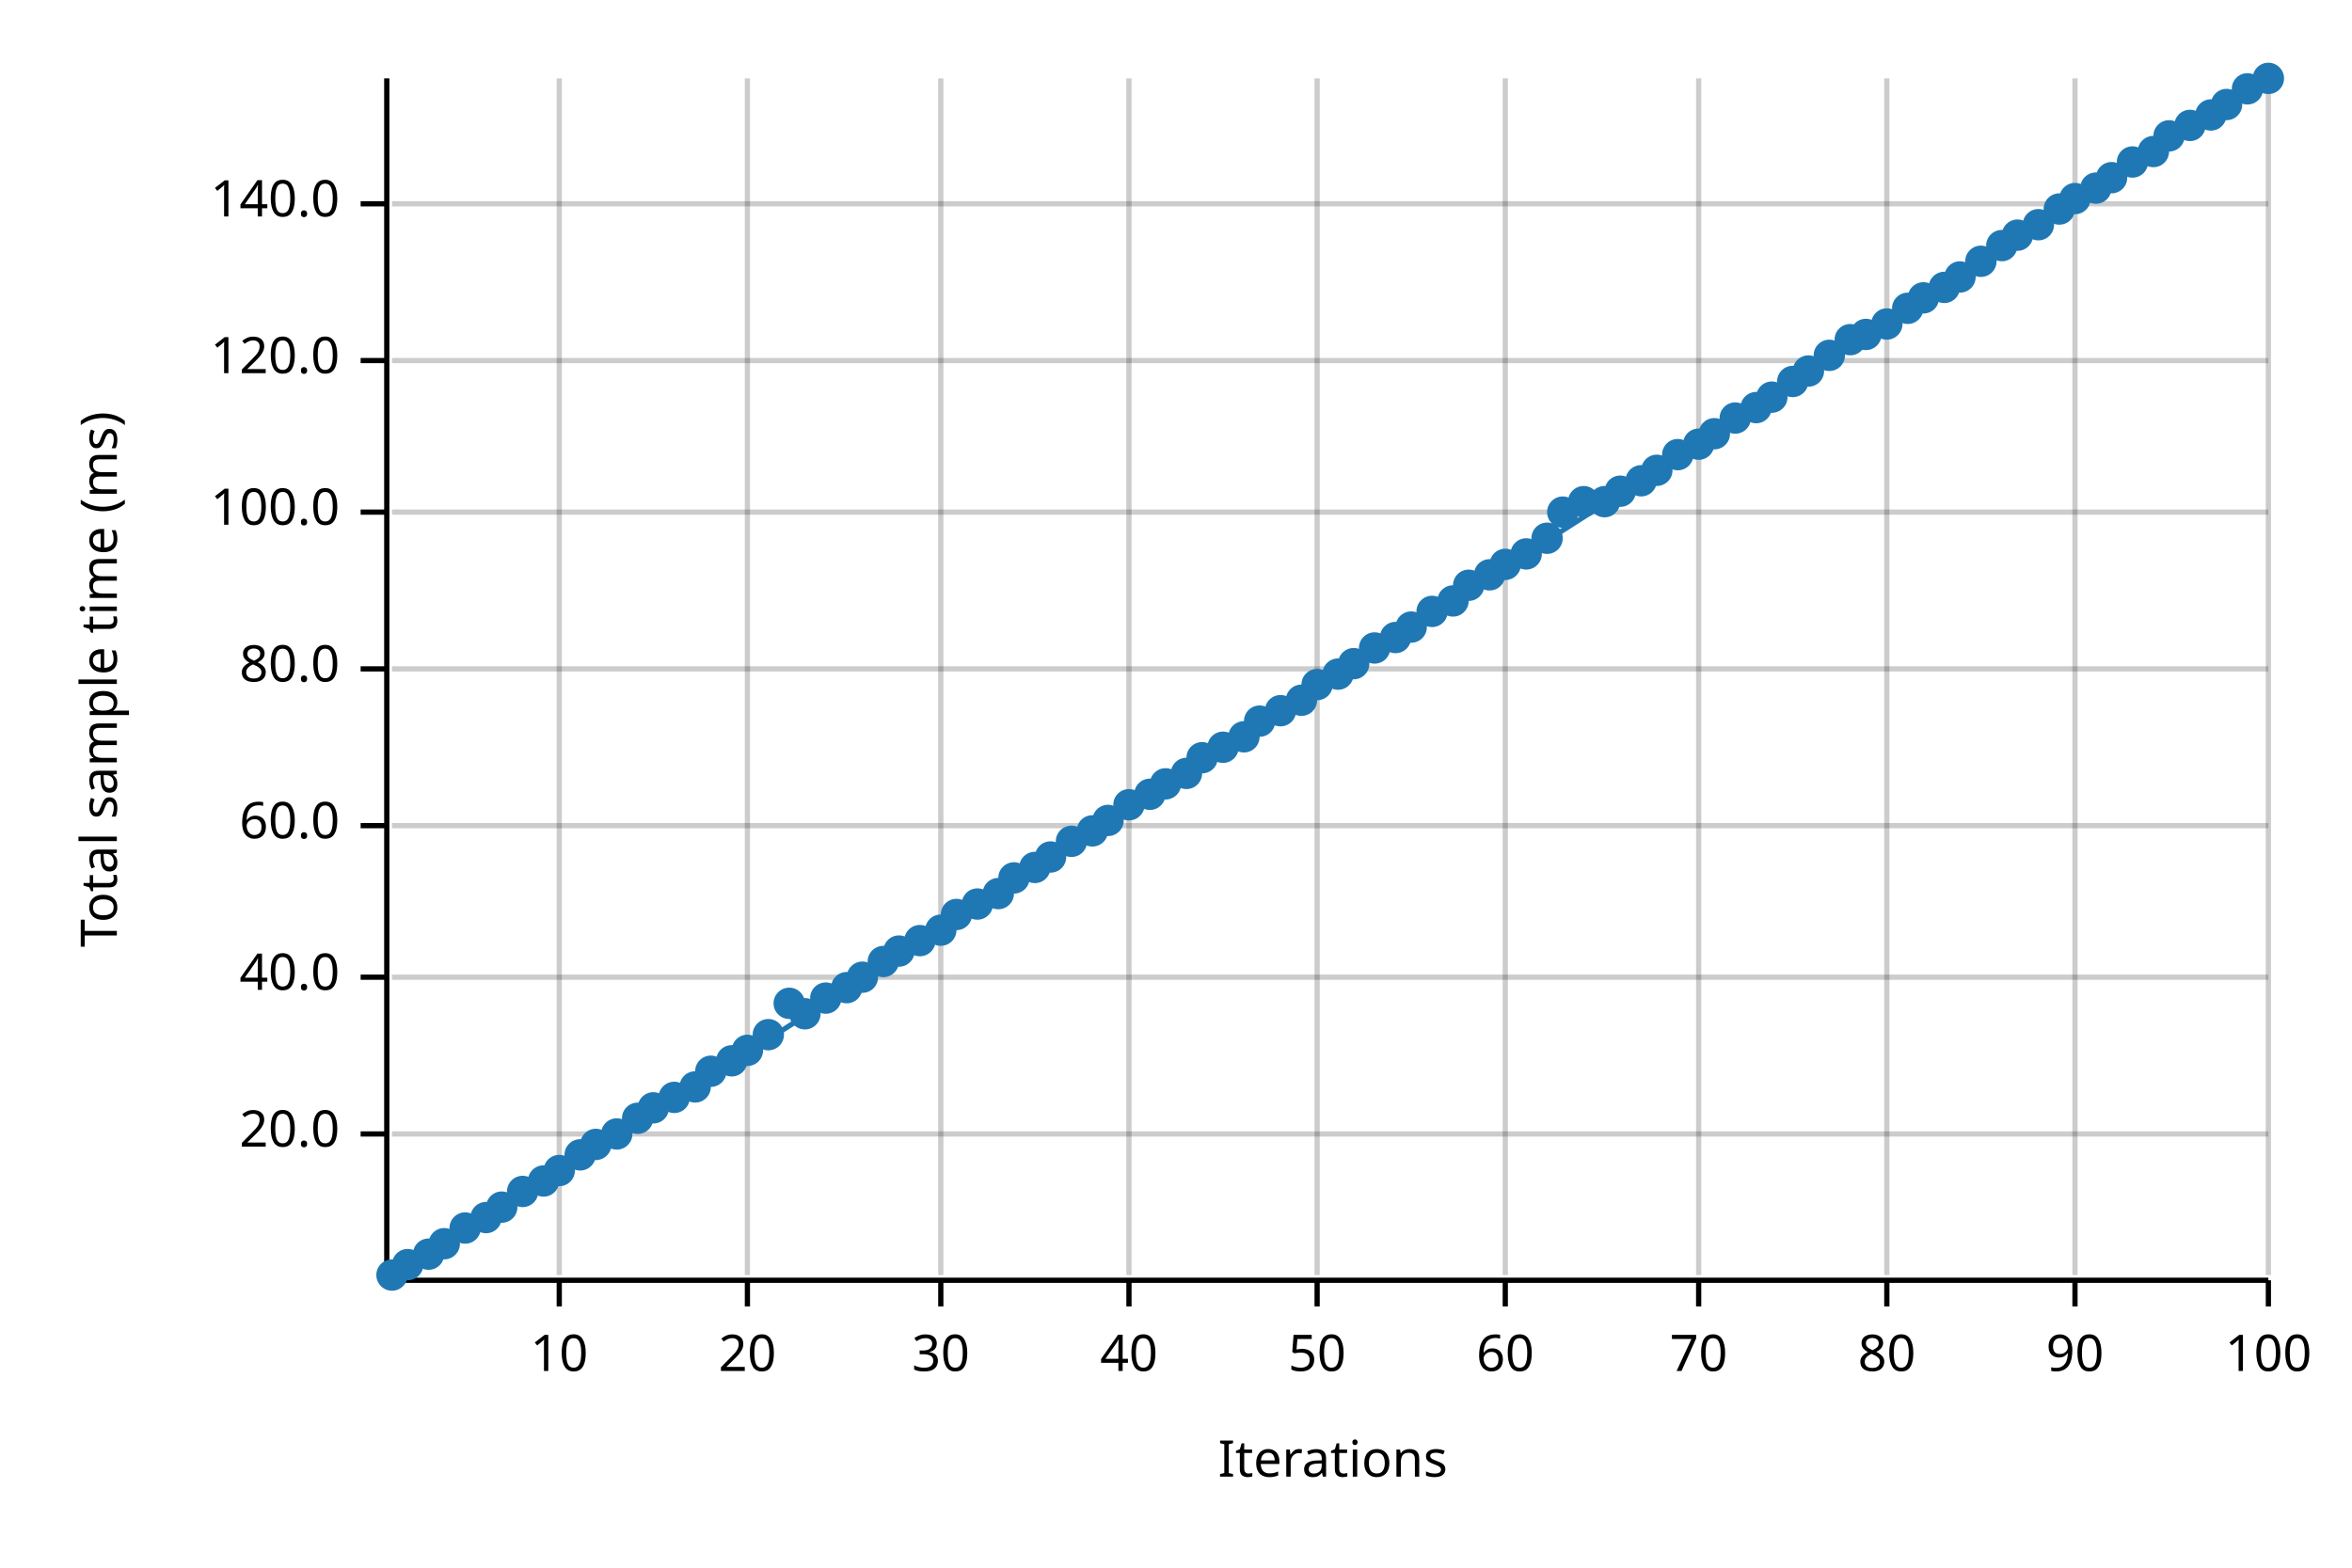
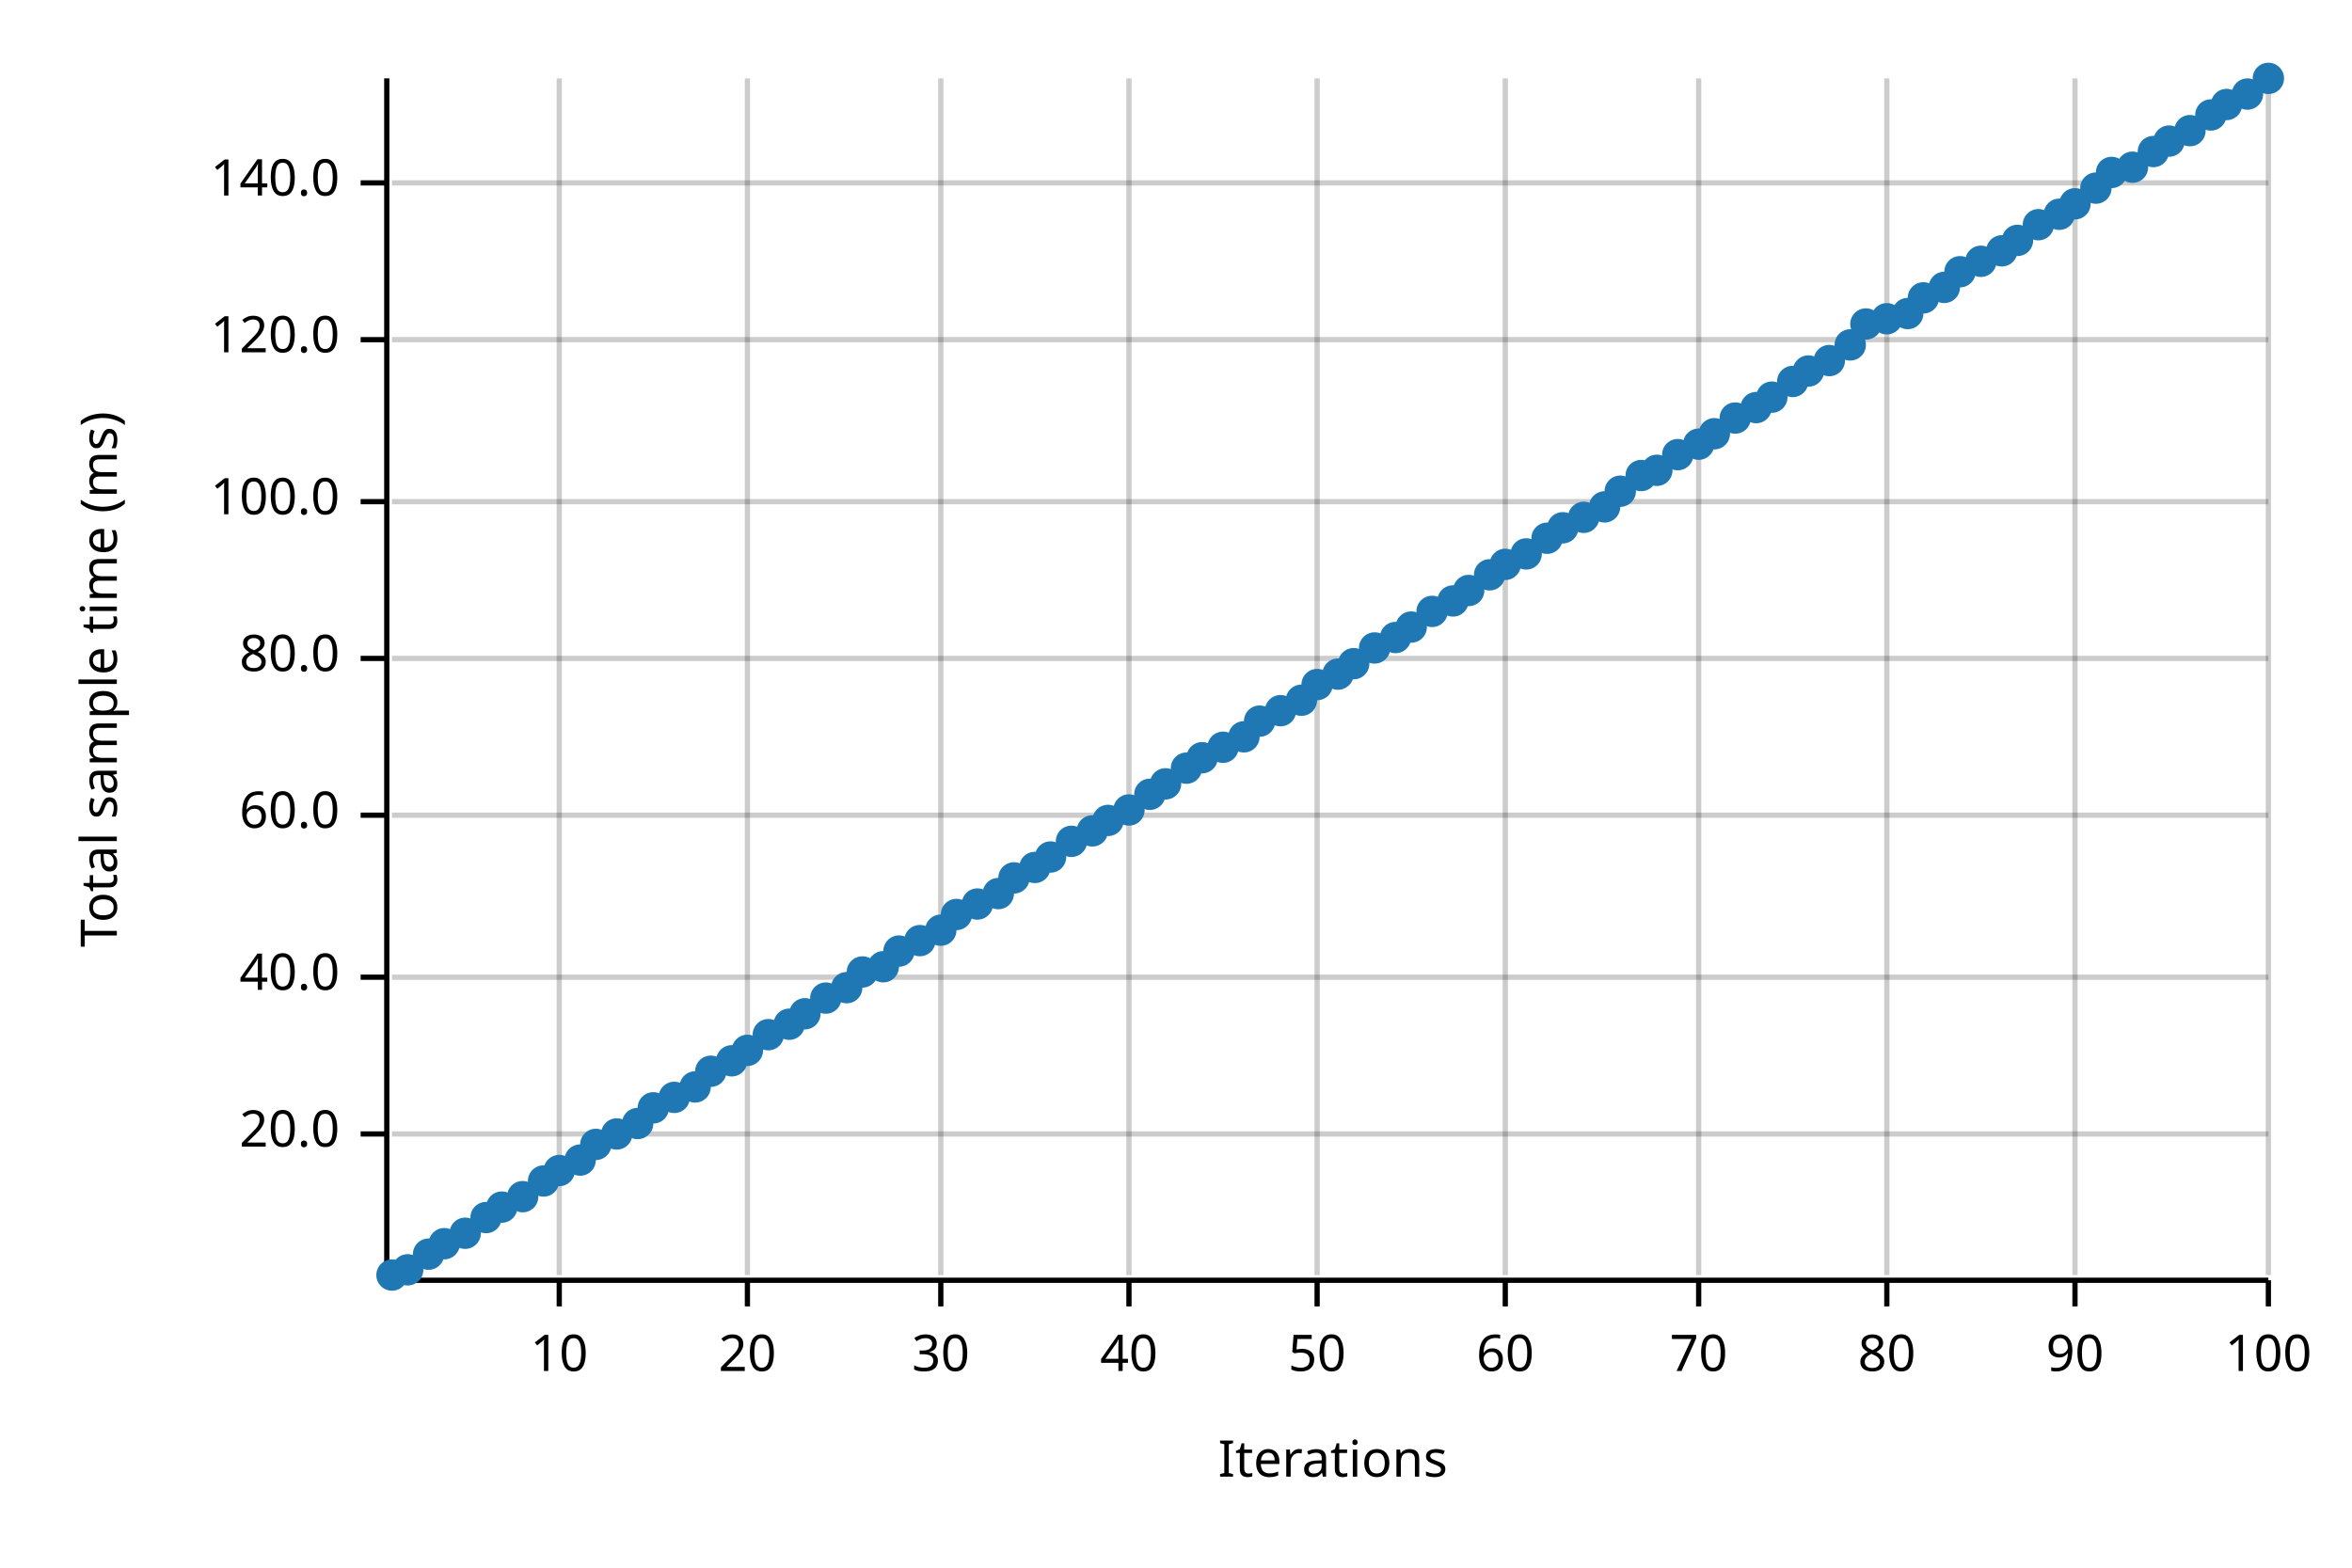
<svg xmlns="http://www.w3.org/2000/svg" width="450" height="300" viewBox="0 0 450 300">
  <text x="15" y="130" dy="0.76em" text-anchor="middle" font-family="sans-serif" font-size="9.677" opacity="1" fill="#000000" transform="rotate(270, 15, 130)">
Total sample time (ms)
</text>
  <text x="255" y="285" dy="-0.5ex" text-anchor="middle" font-family="sans-serif" font-size="9.677" opacity="1" fill="#000000">
Iterations
</text>
  <line opacity="0.2" stroke="#000000" stroke-width="1" x1="107" y1="244" x2="107" y2="15" />
  <line opacity="0.2" stroke="#000000" stroke-width="1" x1="143" y1="244" x2="143" y2="15" />
  <line opacity="0.2" stroke="#000000" stroke-width="1" x1="180" y1="244" x2="180" y2="15" />
  <line opacity="0.2" stroke="#000000" stroke-width="1" x1="216" y1="244" x2="216" y2="15" />
  <line opacity="0.2" stroke="#000000" stroke-width="1" x1="252" y1="244" x2="252" y2="15" />
  <line opacity="0.2" stroke="#000000" stroke-width="1" x1="288" y1="244" x2="288" y2="15" />
  <line opacity="0.2" stroke="#000000" stroke-width="1" x1="325" y1="244" x2="325" y2="15" />
  <line opacity="0.2" stroke="#000000" stroke-width="1" x1="361" y1="244" x2="361" y2="15" />
  <line opacity="0.2" stroke="#000000" stroke-width="1" x1="397" y1="244" x2="397" y2="15" />
  <line opacity="0.2" stroke="#000000" stroke-width="1" x1="434" y1="244" x2="434" y2="15" />
  <line opacity="0.2" stroke="#000000" stroke-width="1" x1="75" y1="217" x2="434" y2="217" />
  <line opacity="0.2" stroke="#000000" stroke-width="1" x1="75" y1="187" x2="434" y2="187" />
-   <line opacity="0.2" stroke="#000000" stroke-width="1" x1="75" y1="158" x2="434" y2="158" />
-   <line opacity="0.2" stroke="#000000" stroke-width="1" x1="75" y1="128" x2="434" y2="128" />
-   <line opacity="0.2" stroke="#000000" stroke-width="1" x1="75" y1="98" x2="434" y2="98" />
-   <line opacity="0.2" stroke="#000000" stroke-width="1" x1="75" y1="69" x2="434" y2="69" />
-   <line opacity="0.2" stroke="#000000" stroke-width="1" x1="75" y1="39" x2="434" y2="39" />
+   <line opacity="0.2" stroke="#000000" stroke-width="1" x1="75" y1="156" x2="434" y2="156" />
+   <line opacity="0.2" stroke="#000000" stroke-width="1" x1="75" y1="126" x2="434" y2="126" />
+   <line opacity="0.2" stroke="#000000" stroke-width="1" x1="75" y1="96" x2="434" y2="96" />
+   <line opacity="0.2" stroke="#000000" stroke-width="1" x1="75" y1="65" x2="434" y2="65" />
+   <line opacity="0.2" stroke="#000000" stroke-width="1" x1="75" y1="35" x2="434" y2="35" />
  <polyline fill="none" opacity="1" stroke="#000000" stroke-width="1" points="74,15 74,244 " />
  <text x="65" y="217" dy="0.5ex" text-anchor="end" font-family="sans-serif" font-size="9.677" opacity="1" fill="#000000">
20.0
</text>
  <polyline fill="none" opacity="1" stroke="#000000" stroke-width="1" points="69,217 74,217 " />
  <text x="65" y="187" dy="0.5ex" text-anchor="end" font-family="sans-serif" font-size="9.677" opacity="1" fill="#000000">
40.0
</text>
  <polyline fill="none" opacity="1" stroke="#000000" stroke-width="1" points="69,187 74,187 " />
-   <text x="65" y="158" dy="0.5ex" text-anchor="end" font-family="sans-serif" font-size="9.677" opacity="1" fill="#000000">
+   <text x="65" y="156" dy="0.5ex" text-anchor="end" font-family="sans-serif" font-size="9.677" opacity="1" fill="#000000">
60.0
</text>
-   <polyline fill="none" opacity="1" stroke="#000000" stroke-width="1" points="69,158 74,158 " />
-   <text x="65" y="128" dy="0.5ex" text-anchor="end" font-family="sans-serif" font-size="9.677" opacity="1" fill="#000000">
+   <polyline fill="none" opacity="1" stroke="#000000" stroke-width="1" points="69,156 74,156 " />
+   <text x="65" y="126" dy="0.5ex" text-anchor="end" font-family="sans-serif" font-size="9.677" opacity="1" fill="#000000">
80.0
</text>
-   <polyline fill="none" opacity="1" stroke="#000000" stroke-width="1" points="69,128 74,128 " />
-   <text x="65" y="98" dy="0.5ex" text-anchor="end" font-family="sans-serif" font-size="9.677" opacity="1" fill="#000000">
+   <polyline fill="none" opacity="1" stroke="#000000" stroke-width="1" points="69,126 74,126 " />
+   <text x="65" y="96" dy="0.5ex" text-anchor="end" font-family="sans-serif" font-size="9.677" opacity="1" fill="#000000">
100.0
</text>
-   <polyline fill="none" opacity="1" stroke="#000000" stroke-width="1" points="69,98 74,98 " />
-   <text x="65" y="69" dy="0.5ex" text-anchor="end" font-family="sans-serif" font-size="9.677" opacity="1" fill="#000000">
+   <polyline fill="none" opacity="1" stroke="#000000" stroke-width="1" points="69,96 74,96 " />
+   <text x="65" y="65" dy="0.5ex" text-anchor="end" font-family="sans-serif" font-size="9.677" opacity="1" fill="#000000">
120.0
</text>
-   <polyline fill="none" opacity="1" stroke="#000000" stroke-width="1" points="69,69 74,69 " />
-   <text x="65" y="39" dy="0.5ex" text-anchor="end" font-family="sans-serif" font-size="9.677" opacity="1" fill="#000000">
+   <polyline fill="none" opacity="1" stroke="#000000" stroke-width="1" points="69,65 74,65 " />
+   <text x="65" y="35" dy="0.5ex" text-anchor="end" font-family="sans-serif" font-size="9.677" opacity="1" fill="#000000">
140.0
</text>
-   <polyline fill="none" opacity="1" stroke="#000000" stroke-width="1" points="69,39 74,39 " />
+   <polyline fill="none" opacity="1" stroke="#000000" stroke-width="1" points="69,35 74,35 " />
  <polyline fill="none" opacity="1" stroke="#000000" stroke-width="1" points="75,245 434,245 " />
  <text x="107" y="255" dy="0.76em" text-anchor="middle" font-family="sans-serif" font-size="9.677" opacity="1" fill="#000000">
10
</text>
  <polyline fill="none" opacity="1" stroke="#000000" stroke-width="1" points="107,245 107,250 " />
  <text x="143" y="255" dy="0.76em" text-anchor="middle" font-family="sans-serif" font-size="9.677" opacity="1" fill="#000000">
20
</text>
  <polyline fill="none" opacity="1" stroke="#000000" stroke-width="1" points="143,245 143,250 " />
  <text x="180" y="255" dy="0.76em" text-anchor="middle" font-family="sans-serif" font-size="9.677" opacity="1" fill="#000000">
30
</text>
  <polyline fill="none" opacity="1" stroke="#000000" stroke-width="1" points="180,245 180,250 " />
  <text x="216" y="255" dy="0.76em" text-anchor="middle" font-family="sans-serif" font-size="9.677" opacity="1" fill="#000000">
40
</text>
  <polyline fill="none" opacity="1" stroke="#000000" stroke-width="1" points="216,245 216,250 " />
  <text x="252" y="255" dy="0.76em" text-anchor="middle" font-family="sans-serif" font-size="9.677" opacity="1" fill="#000000">
50
</text>
  <polyline fill="none" opacity="1" stroke="#000000" stroke-width="1" points="252,245 252,250 " />
  <text x="288" y="255" dy="0.76em" text-anchor="middle" font-family="sans-serif" font-size="9.677" opacity="1" fill="#000000">
60
</text>
  <polyline fill="none" opacity="1" stroke="#000000" stroke-width="1" points="288,245 288,250 " />
  <text x="325" y="255" dy="0.76em" text-anchor="middle" font-family="sans-serif" font-size="9.677" opacity="1" fill="#000000">
70
</text>
  <polyline fill="none" opacity="1" stroke="#000000" stroke-width="1" points="325,245 325,250 " />
  <text x="361" y="255" dy="0.76em" text-anchor="middle" font-family="sans-serif" font-size="9.677" opacity="1" fill="#000000">
80
</text>
  <polyline fill="none" opacity="1" stroke="#000000" stroke-width="1" points="361,245 361,250 " />
  <text x="397" y="255" dy="0.76em" text-anchor="middle" font-family="sans-serif" font-size="9.677" opacity="1" fill="#000000">
90
</text>
  <polyline fill="none" opacity="1" stroke="#000000" stroke-width="1" points="397,245 397,250 " />
  <text x="434" y="255" dy="0.76em" text-anchor="middle" font-family="sans-serif" font-size="9.677" opacity="1" fill="#000000">
100
</text>
  <polyline fill="none" opacity="1" stroke="#000000" stroke-width="1" points="434,245 434,250 " />
  <circle cx="75" cy="244" r="3" opacity="1" fill="#1F78B4" stroke="none" stroke-width="1" />
-   <circle cx="78" cy="242" r="3" opacity="1" fill="#1F78B4" stroke="none" stroke-width="1" />
+   <circle cx="78" cy="243" r="3" opacity="1" fill="#1F78B4" stroke="none" stroke-width="1" />
  <circle cx="82" cy="240" r="3" opacity="1" fill="#1F78B4" stroke="none" stroke-width="1" />
  <circle cx="85" cy="238" r="3" opacity="1" fill="#1F78B4" stroke="none" stroke-width="1" />
-   <circle cx="89" cy="235" r="3" opacity="1" fill="#1F78B4" stroke="none" stroke-width="1" />
+   <circle cx="89" cy="236" r="3" opacity="1" fill="#1F78B4" stroke="none" stroke-width="1" />
  <circle cx="93" cy="233" r="3" opacity="1" fill="#1F78B4" stroke="none" stroke-width="1" />
  <circle cx="96" cy="231" r="3" opacity="1" fill="#1F78B4" stroke="none" stroke-width="1" />
-   <circle cx="100" cy="228" r="3" opacity="1" fill="#1F78B4" stroke="none" stroke-width="1" />
+   <circle cx="100" cy="229" r="3" opacity="1" fill="#1F78B4" stroke="none" stroke-width="1" />
  <circle cx="104" cy="226" r="3" opacity="1" fill="#1F78B4" stroke="none" stroke-width="1" />
  <circle cx="107" cy="224" r="3" opacity="1" fill="#1F78B4" stroke="none" stroke-width="1" />
-   <circle cx="111" cy="221" r="3" opacity="1" fill="#1F78B4" stroke="none" stroke-width="1" />
+   <circle cx="111" cy="222" r="3" opacity="1" fill="#1F78B4" stroke="none" stroke-width="1" />
  <circle cx="114" cy="219" r="3" opacity="1" fill="#1F78B4" stroke="none" stroke-width="1" />
  <circle cx="118" cy="217" r="3" opacity="1" fill="#1F78B4" stroke="none" stroke-width="1" />
-   <circle cx="122" cy="214" r="3" opacity="1" fill="#1F78B4" stroke="none" stroke-width="1" />
+   <circle cx="122" cy="215" r="3" opacity="1" fill="#1F78B4" stroke="none" stroke-width="1" />
  <circle cx="125" cy="212" r="3" opacity="1" fill="#1F78B4" stroke="none" stroke-width="1" />
  <circle cx="129" cy="210" r="3" opacity="1" fill="#1F78B4" stroke="none" stroke-width="1" />
  <circle cx="133" cy="208" r="3" opacity="1" fill="#1F78B4" stroke="none" stroke-width="1" />
  <circle cx="136" cy="205" r="3" opacity="1" fill="#1F78B4" stroke="none" stroke-width="1" />
  <circle cx="140" cy="203" r="3" opacity="1" fill="#1F78B4" stroke="none" stroke-width="1" />
  <circle cx="143" cy="201" r="3" opacity="1" fill="#1F78B4" stroke="none" stroke-width="1" />
  <circle cx="147" cy="198" r="3" opacity="1" fill="#1F78B4" stroke="none" stroke-width="1" />
-   <circle cx="151" cy="192" r="3" opacity="1" fill="#1F78B4" stroke="none" stroke-width="1" />
+   <circle cx="151" cy="196" r="3" opacity="1" fill="#1F78B4" stroke="none" stroke-width="1" />
  <circle cx="154" cy="194" r="3" opacity="1" fill="#1F78B4" stroke="none" stroke-width="1" />
  <circle cx="158" cy="191" r="3" opacity="1" fill="#1F78B4" stroke="none" stroke-width="1" />
  <circle cx="162" cy="189" r="3" opacity="1" fill="#1F78B4" stroke="none" stroke-width="1" />
-   <circle cx="165" cy="187" r="3" opacity="1" fill="#1F78B4" stroke="none" stroke-width="1" />
-   <circle cx="169" cy="184" r="3" opacity="1" fill="#1F78B4" stroke="none" stroke-width="1" />
+   <circle cx="165" cy="186" r="3" opacity="1" fill="#1F78B4" stroke="none" stroke-width="1" />
+   <circle cx="169" cy="185" r="3" opacity="1" fill="#1F78B4" stroke="none" stroke-width="1" />
  <circle cx="172" cy="182" r="3" opacity="1" fill="#1F78B4" stroke="none" stroke-width="1" />
  <circle cx="176" cy="180" r="3" opacity="1" fill="#1F78B4" stroke="none" stroke-width="1" />
  <circle cx="180" cy="178" r="3" opacity="1" fill="#1F78B4" stroke="none" stroke-width="1" />
  <circle cx="183" cy="175" r="3" opacity="1" fill="#1F78B4" stroke="none" stroke-width="1" />
  <circle cx="187" cy="173" r="3" opacity="1" fill="#1F78B4" stroke="none" stroke-width="1" />
  <circle cx="191" cy="171" r="3" opacity="1" fill="#1F78B4" stroke="none" stroke-width="1" />
  <circle cx="194" cy="168" r="3" opacity="1" fill="#1F78B4" stroke="none" stroke-width="1" />
  <circle cx="198" cy="166" r="3" opacity="1" fill="#1F78B4" stroke="none" stroke-width="1" />
  <circle cx="201" cy="164" r="3" opacity="1" fill="#1F78B4" stroke="none" stroke-width="1" />
  <circle cx="205" cy="161" r="3" opacity="1" fill="#1F78B4" stroke="none" stroke-width="1" />
  <circle cx="209" cy="159" r="3" opacity="1" fill="#1F78B4" stroke="none" stroke-width="1" />
  <circle cx="212" cy="157" r="3" opacity="1" fill="#1F78B4" stroke="none" stroke-width="1" />
-   <circle cx="216" cy="154" r="3" opacity="1" fill="#1F78B4" stroke="none" stroke-width="1" />
+   <circle cx="216" cy="155" r="3" opacity="1" fill="#1F78B4" stroke="none" stroke-width="1" />
  <circle cx="220" cy="152" r="3" opacity="1" fill="#1F78B4" stroke="none" stroke-width="1" />
  <circle cx="223" cy="150" r="3" opacity="1" fill="#1F78B4" stroke="none" stroke-width="1" />
-   <circle cx="227" cy="148" r="3" opacity="1" fill="#1F78B4" stroke="none" stroke-width="1" />
+   <circle cx="227" cy="147" r="3" opacity="1" fill="#1F78B4" stroke="none" stroke-width="1" />
  <circle cx="230" cy="145" r="3" opacity="1" fill="#1F78B4" stroke="none" stroke-width="1" />
  <circle cx="234" cy="143" r="3" opacity="1" fill="#1F78B4" stroke="none" stroke-width="1" />
  <circle cx="238" cy="141" r="3" opacity="1" fill="#1F78B4" stroke="none" stroke-width="1" />
  <circle cx="241" cy="138" r="3" opacity="1" fill="#1F78B4" stroke="none" stroke-width="1" />
  <circle cx="245" cy="136" r="3" opacity="1" fill="#1F78B4" stroke="none" stroke-width="1" />
  <circle cx="249" cy="134" r="3" opacity="1" fill="#1F78B4" stroke="none" stroke-width="1" />
  <circle cx="252" cy="131" r="3" opacity="1" fill="#1F78B4" stroke="none" stroke-width="1" />
  <circle cx="256" cy="129" r="3" opacity="1" fill="#1F78B4" stroke="none" stroke-width="1" />
  <circle cx="259" cy="127" r="3" opacity="1" fill="#1F78B4" stroke="none" stroke-width="1" />
  <circle cx="263" cy="124" r="3" opacity="1" fill="#1F78B4" stroke="none" stroke-width="1" />
  <circle cx="267" cy="122" r="3" opacity="1" fill="#1F78B4" stroke="none" stroke-width="1" />
  <circle cx="270" cy="120" r="3" opacity="1" fill="#1F78B4" stroke="none" stroke-width="1" />
  <circle cx="274" cy="117" r="3" opacity="1" fill="#1F78B4" stroke="none" stroke-width="1" />
  <circle cx="278" cy="115" r="3" opacity="1" fill="#1F78B4" stroke="none" stroke-width="1" />
-   <circle cx="281" cy="112" r="3" opacity="1" fill="#1F78B4" stroke="none" stroke-width="1" />
+   <circle cx="281" cy="113" r="3" opacity="1" fill="#1F78B4" stroke="none" stroke-width="1" />
  <circle cx="285" cy="110" r="3" opacity="1" fill="#1F78B4" stroke="none" stroke-width="1" />
  <circle cx="288" cy="108" r="3" opacity="1" fill="#1F78B4" stroke="none" stroke-width="1" />
  <circle cx="292" cy="106" r="3" opacity="1" fill="#1F78B4" stroke="none" stroke-width="1" />
  <circle cx="296" cy="103" r="3" opacity="1" fill="#1F78B4" stroke="none" stroke-width="1" />
-   <circle cx="299" cy="98" r="3" opacity="1" fill="#1F78B4" stroke="none" stroke-width="1" />
-   <circle cx="303" cy="96" r="3" opacity="1" fill="#1F78B4" stroke="none" stroke-width="1" />
-   <circle cx="307" cy="96" r="3" opacity="1" fill="#1F78B4" stroke="none" stroke-width="1" />
+   <circle cx="299" cy="101" r="3" opacity="1" fill="#1F78B4" stroke="none" stroke-width="1" />
+   <circle cx="303" cy="99" r="3" opacity="1" fill="#1F78B4" stroke="none" stroke-width="1" />
+   <circle cx="307" cy="97" r="3" opacity="1" fill="#1F78B4" stroke="none" stroke-width="1" />
  <circle cx="310" cy="94" r="3" opacity="1" fill="#1F78B4" stroke="none" stroke-width="1" />
-   <circle cx="314" cy="92" r="3" opacity="1" fill="#1F78B4" stroke="none" stroke-width="1" />
+   <circle cx="314" cy="91" r="3" opacity="1" fill="#1F78B4" stroke="none" stroke-width="1" />
  <circle cx="317" cy="90" r="3" opacity="1" fill="#1F78B4" stroke="none" stroke-width="1" />
  <circle cx="321" cy="87" r="3" opacity="1" fill="#1F78B4" stroke="none" stroke-width="1" />
  <circle cx="325" cy="85" r="3" opacity="1" fill="#1F78B4" stroke="none" stroke-width="1" />
  <circle cx="328" cy="83" r="3" opacity="1" fill="#1F78B4" stroke="none" stroke-width="1" />
  <circle cx="332" cy="80" r="3" opacity="1" fill="#1F78B4" stroke="none" stroke-width="1" />
  <circle cx="336" cy="78" r="3" opacity="1" fill="#1F78B4" stroke="none" stroke-width="1" />
  <circle cx="339" cy="76" r="3" opacity="1" fill="#1F78B4" stroke="none" stroke-width="1" />
  <circle cx="343" cy="73" r="3" opacity="1" fill="#1F78B4" stroke="none" stroke-width="1" />
  <circle cx="346" cy="71" r="3" opacity="1" fill="#1F78B4" stroke="none" stroke-width="1" />
-   <circle cx="350" cy="68" r="3" opacity="1" fill="#1F78B4" stroke="none" stroke-width="1" />
-   <circle cx="354" cy="65" r="3" opacity="1" fill="#1F78B4" stroke="none" stroke-width="1" />
-   <circle cx="357" cy="64" r="3" opacity="1" fill="#1F78B4" stroke="none" stroke-width="1" />
-   <circle cx="361" cy="62" r="3" opacity="1" fill="#1F78B4" stroke="none" stroke-width="1" />
-   <circle cx="365" cy="59" r="3" opacity="1" fill="#1F78B4" stroke="none" stroke-width="1" />
+   <circle cx="350" cy="69" r="3" opacity="1" fill="#1F78B4" stroke="none" stroke-width="1" />
+   <circle cx="354" cy="66" r="3" opacity="1" fill="#1F78B4" stroke="none" stroke-width="1" />
+   <circle cx="357" cy="62" r="3" opacity="1" fill="#1F78B4" stroke="none" stroke-width="1" />
+   <circle cx="361" cy="61" r="3" opacity="1" fill="#1F78B4" stroke="none" stroke-width="1" />
+   <circle cx="365" cy="60" r="3" opacity="1" fill="#1F78B4" stroke="none" stroke-width="1" />
  <circle cx="368" cy="57" r="3" opacity="1" fill="#1F78B4" stroke="none" stroke-width="1" />
  <circle cx="372" cy="55" r="3" opacity="1" fill="#1F78B4" stroke="none" stroke-width="1" />
-   <circle cx="375" cy="53" r="3" opacity="1" fill="#1F78B4" stroke="none" stroke-width="1" />
+   <circle cx="375" cy="52" r="3" opacity="1" fill="#1F78B4" stroke="none" stroke-width="1" />
  <circle cx="379" cy="50" r="3" opacity="1" fill="#1F78B4" stroke="none" stroke-width="1" />
-   <circle cx="383" cy="47" r="3" opacity="1" fill="#1F78B4" stroke="none" stroke-width="1" />
-   <circle cx="386" cy="45" r="3" opacity="1" fill="#1F78B4" stroke="none" stroke-width="1" />
+   <circle cx="383" cy="48" r="3" opacity="1" fill="#1F78B4" stroke="none" stroke-width="1" />
+   <circle cx="386" cy="46" r="3" opacity="1" fill="#1F78B4" stroke="none" stroke-width="1" />
  <circle cx="390" cy="43" r="3" opacity="1" fill="#1F78B4" stroke="none" stroke-width="1" />
-   <circle cx="394" cy="40" r="3" opacity="1" fill="#1F78B4" stroke="none" stroke-width="1" />
-   <circle cx="397" cy="38" r="3" opacity="1" fill="#1F78B4" stroke="none" stroke-width="1" />
+   <circle cx="394" cy="41" r="3" opacity="1" fill="#1F78B4" stroke="none" stroke-width="1" />
+   <circle cx="397" cy="39" r="3" opacity="1" fill="#1F78B4" stroke="none" stroke-width="1" />
  <circle cx="401" cy="36" r="3" opacity="1" fill="#1F78B4" stroke="none" stroke-width="1" />
-   <circle cx="404" cy="34" r="3" opacity="1" fill="#1F78B4" stroke="none" stroke-width="1" />
-   <circle cx="408" cy="31" r="3" opacity="1" fill="#1F78B4" stroke="none" stroke-width="1" />
+   <circle cx="404" cy="33" r="3" opacity="1" fill="#1F78B4" stroke="none" stroke-width="1" />
+   <circle cx="408" cy="32" r="3" opacity="1" fill="#1F78B4" stroke="none" stroke-width="1" />
  <circle cx="412" cy="29" r="3" opacity="1" fill="#1F78B4" stroke="none" stroke-width="1" />
-   <circle cx="415" cy="26" r="3" opacity="1" fill="#1F78B4" stroke="none" stroke-width="1" />
-   <circle cx="419" cy="24" r="3" opacity="1" fill="#1F78B4" stroke="none" stroke-width="1" />
+   <circle cx="415" cy="27" r="3" opacity="1" fill="#1F78B4" stroke="none" stroke-width="1" />
+   <circle cx="419" cy="25" r="3" opacity="1" fill="#1F78B4" stroke="none" stroke-width="1" />
  <circle cx="423" cy="22" r="3" opacity="1" fill="#1F78B4" stroke="none" stroke-width="1" />
  <circle cx="426" cy="20" r="3" opacity="1" fill="#1F78B4" stroke="none" stroke-width="1" />
-   <circle cx="430" cy="17" r="3" opacity="1" fill="#1F78B4" stroke="none" stroke-width="1" />
+   <circle cx="430" cy="18" r="3" opacity="1" fill="#1F78B4" stroke="none" stroke-width="1" />
  <circle cx="434" cy="15" r="3" opacity="1" fill="#1F78B4" stroke="none" stroke-width="1" />
  <polyline fill="none" opacity="1" stroke="#1F78B4" stroke-width="1" points="75,245 434,15 " />
  <polygon opacity="0.25" fill="#1F78B4" points="75,245 434,15 434,15 " />
</svg>
